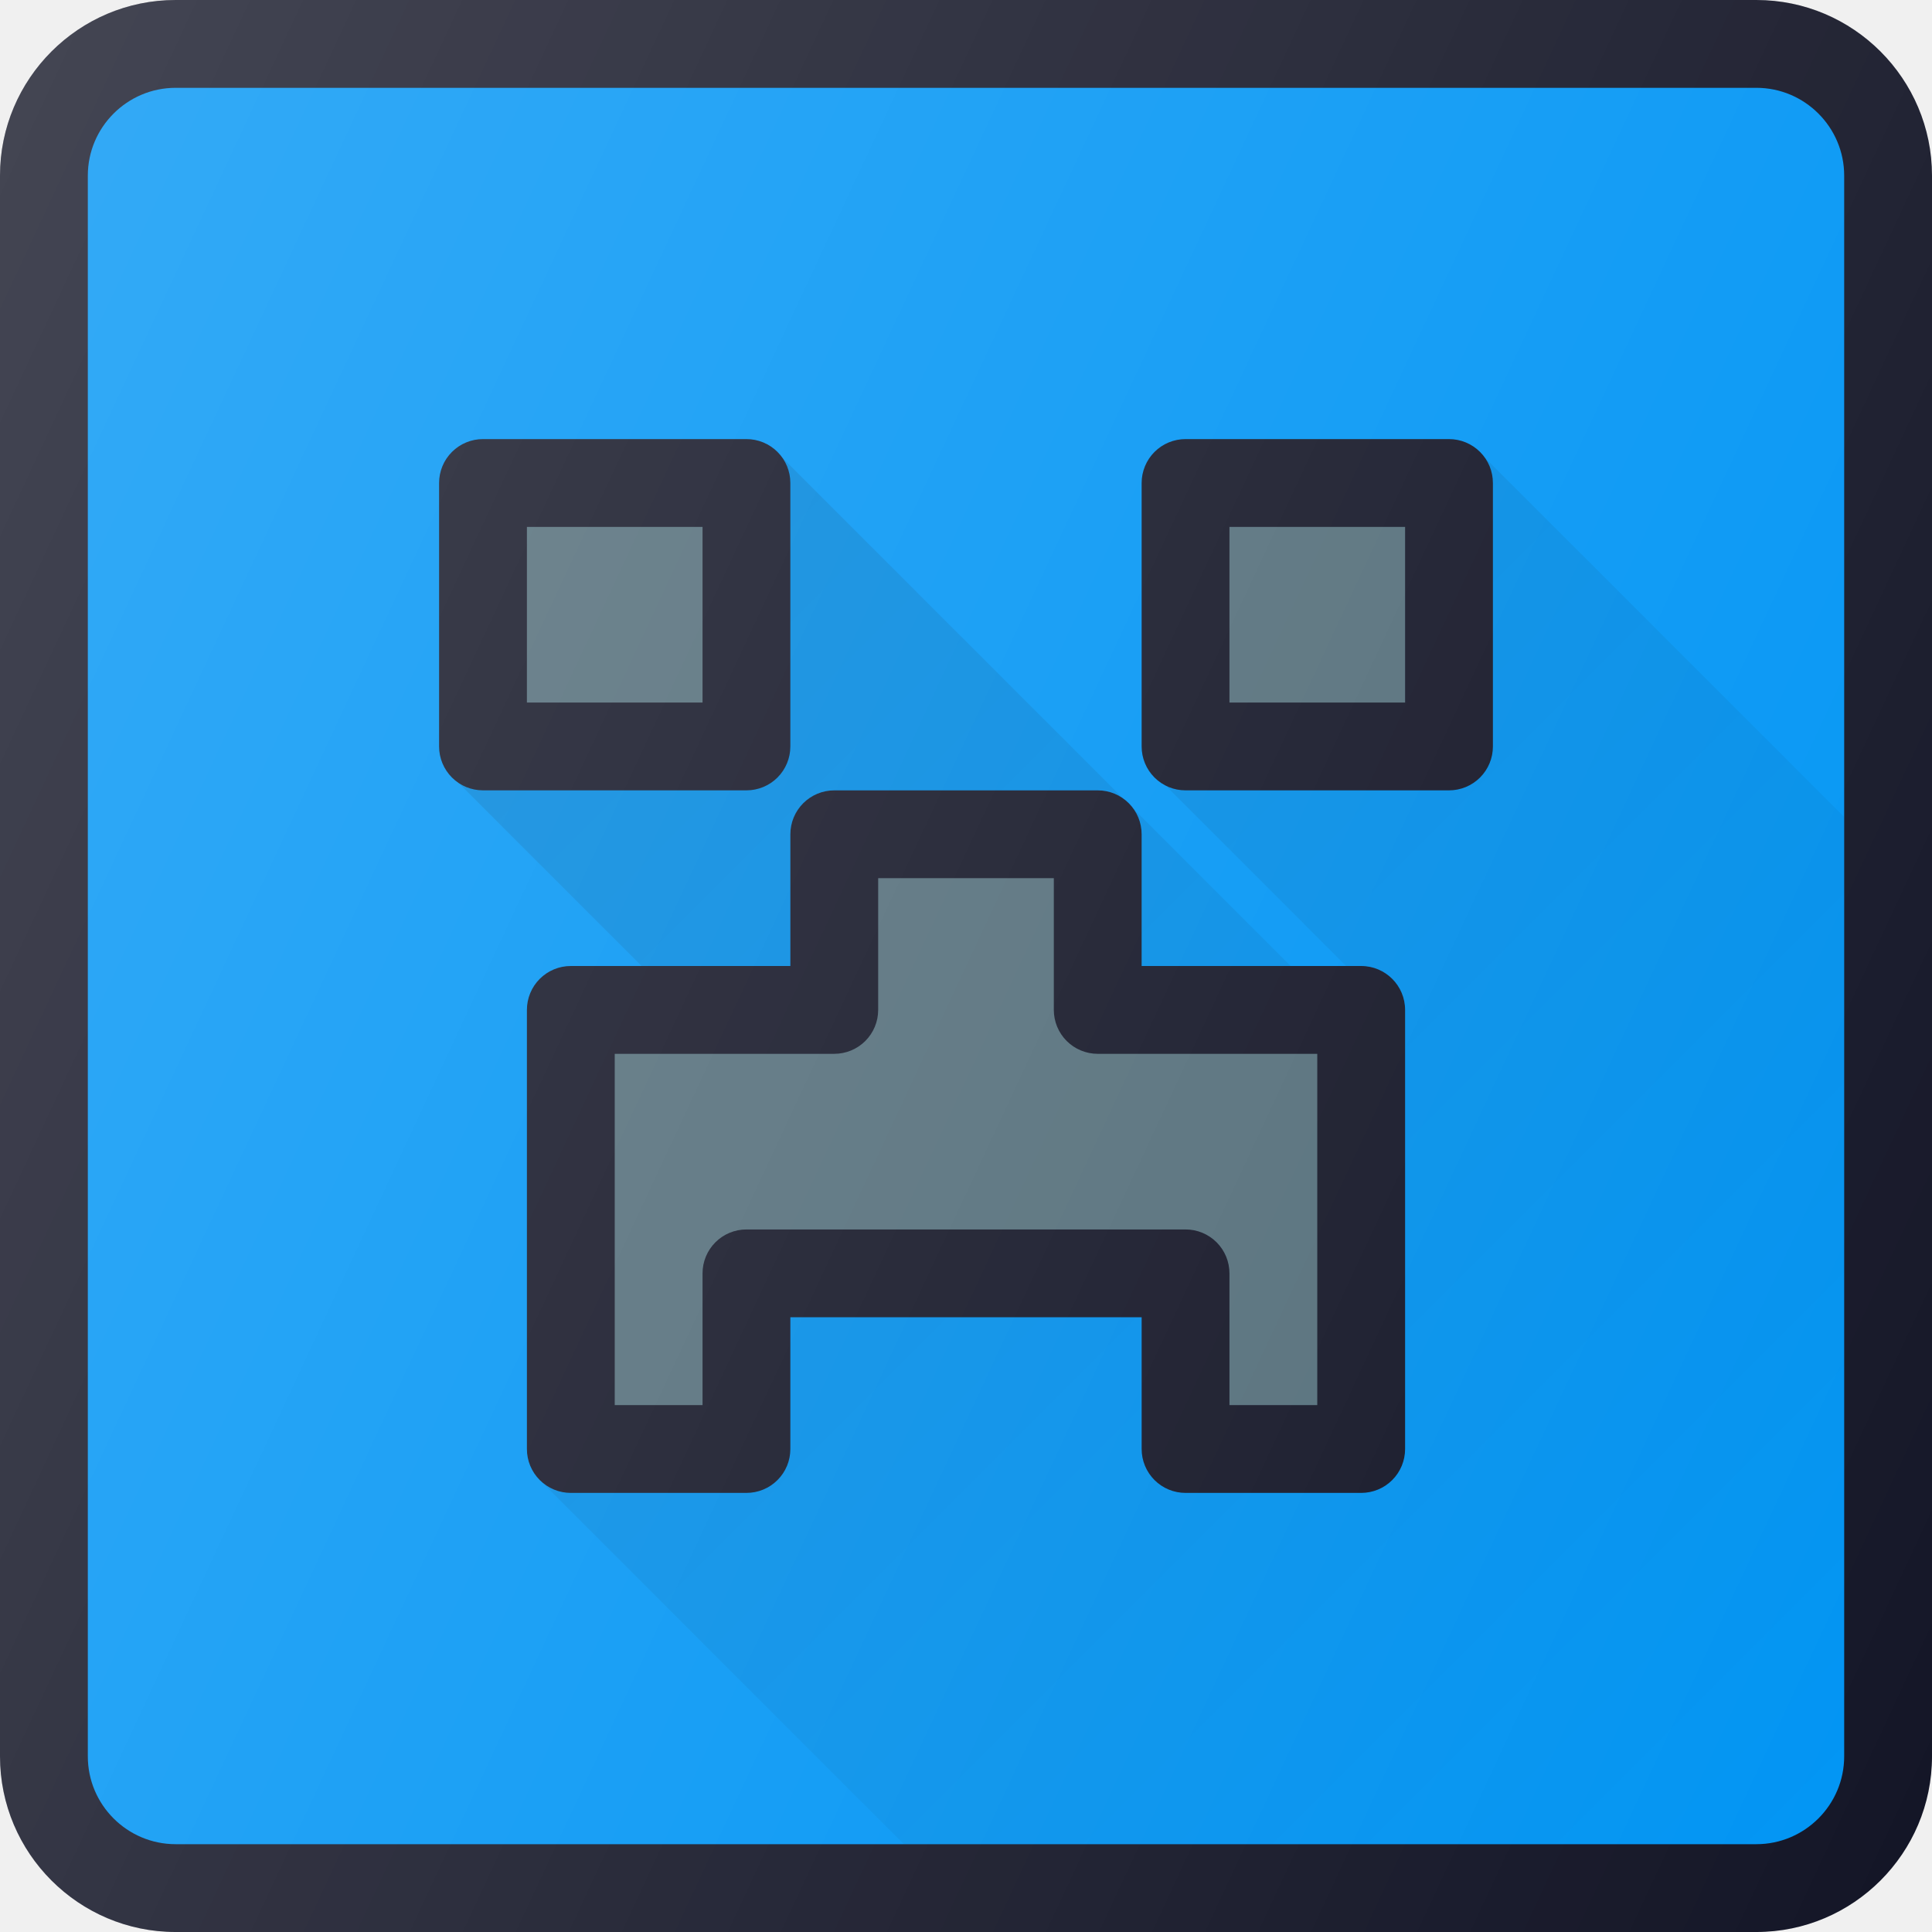
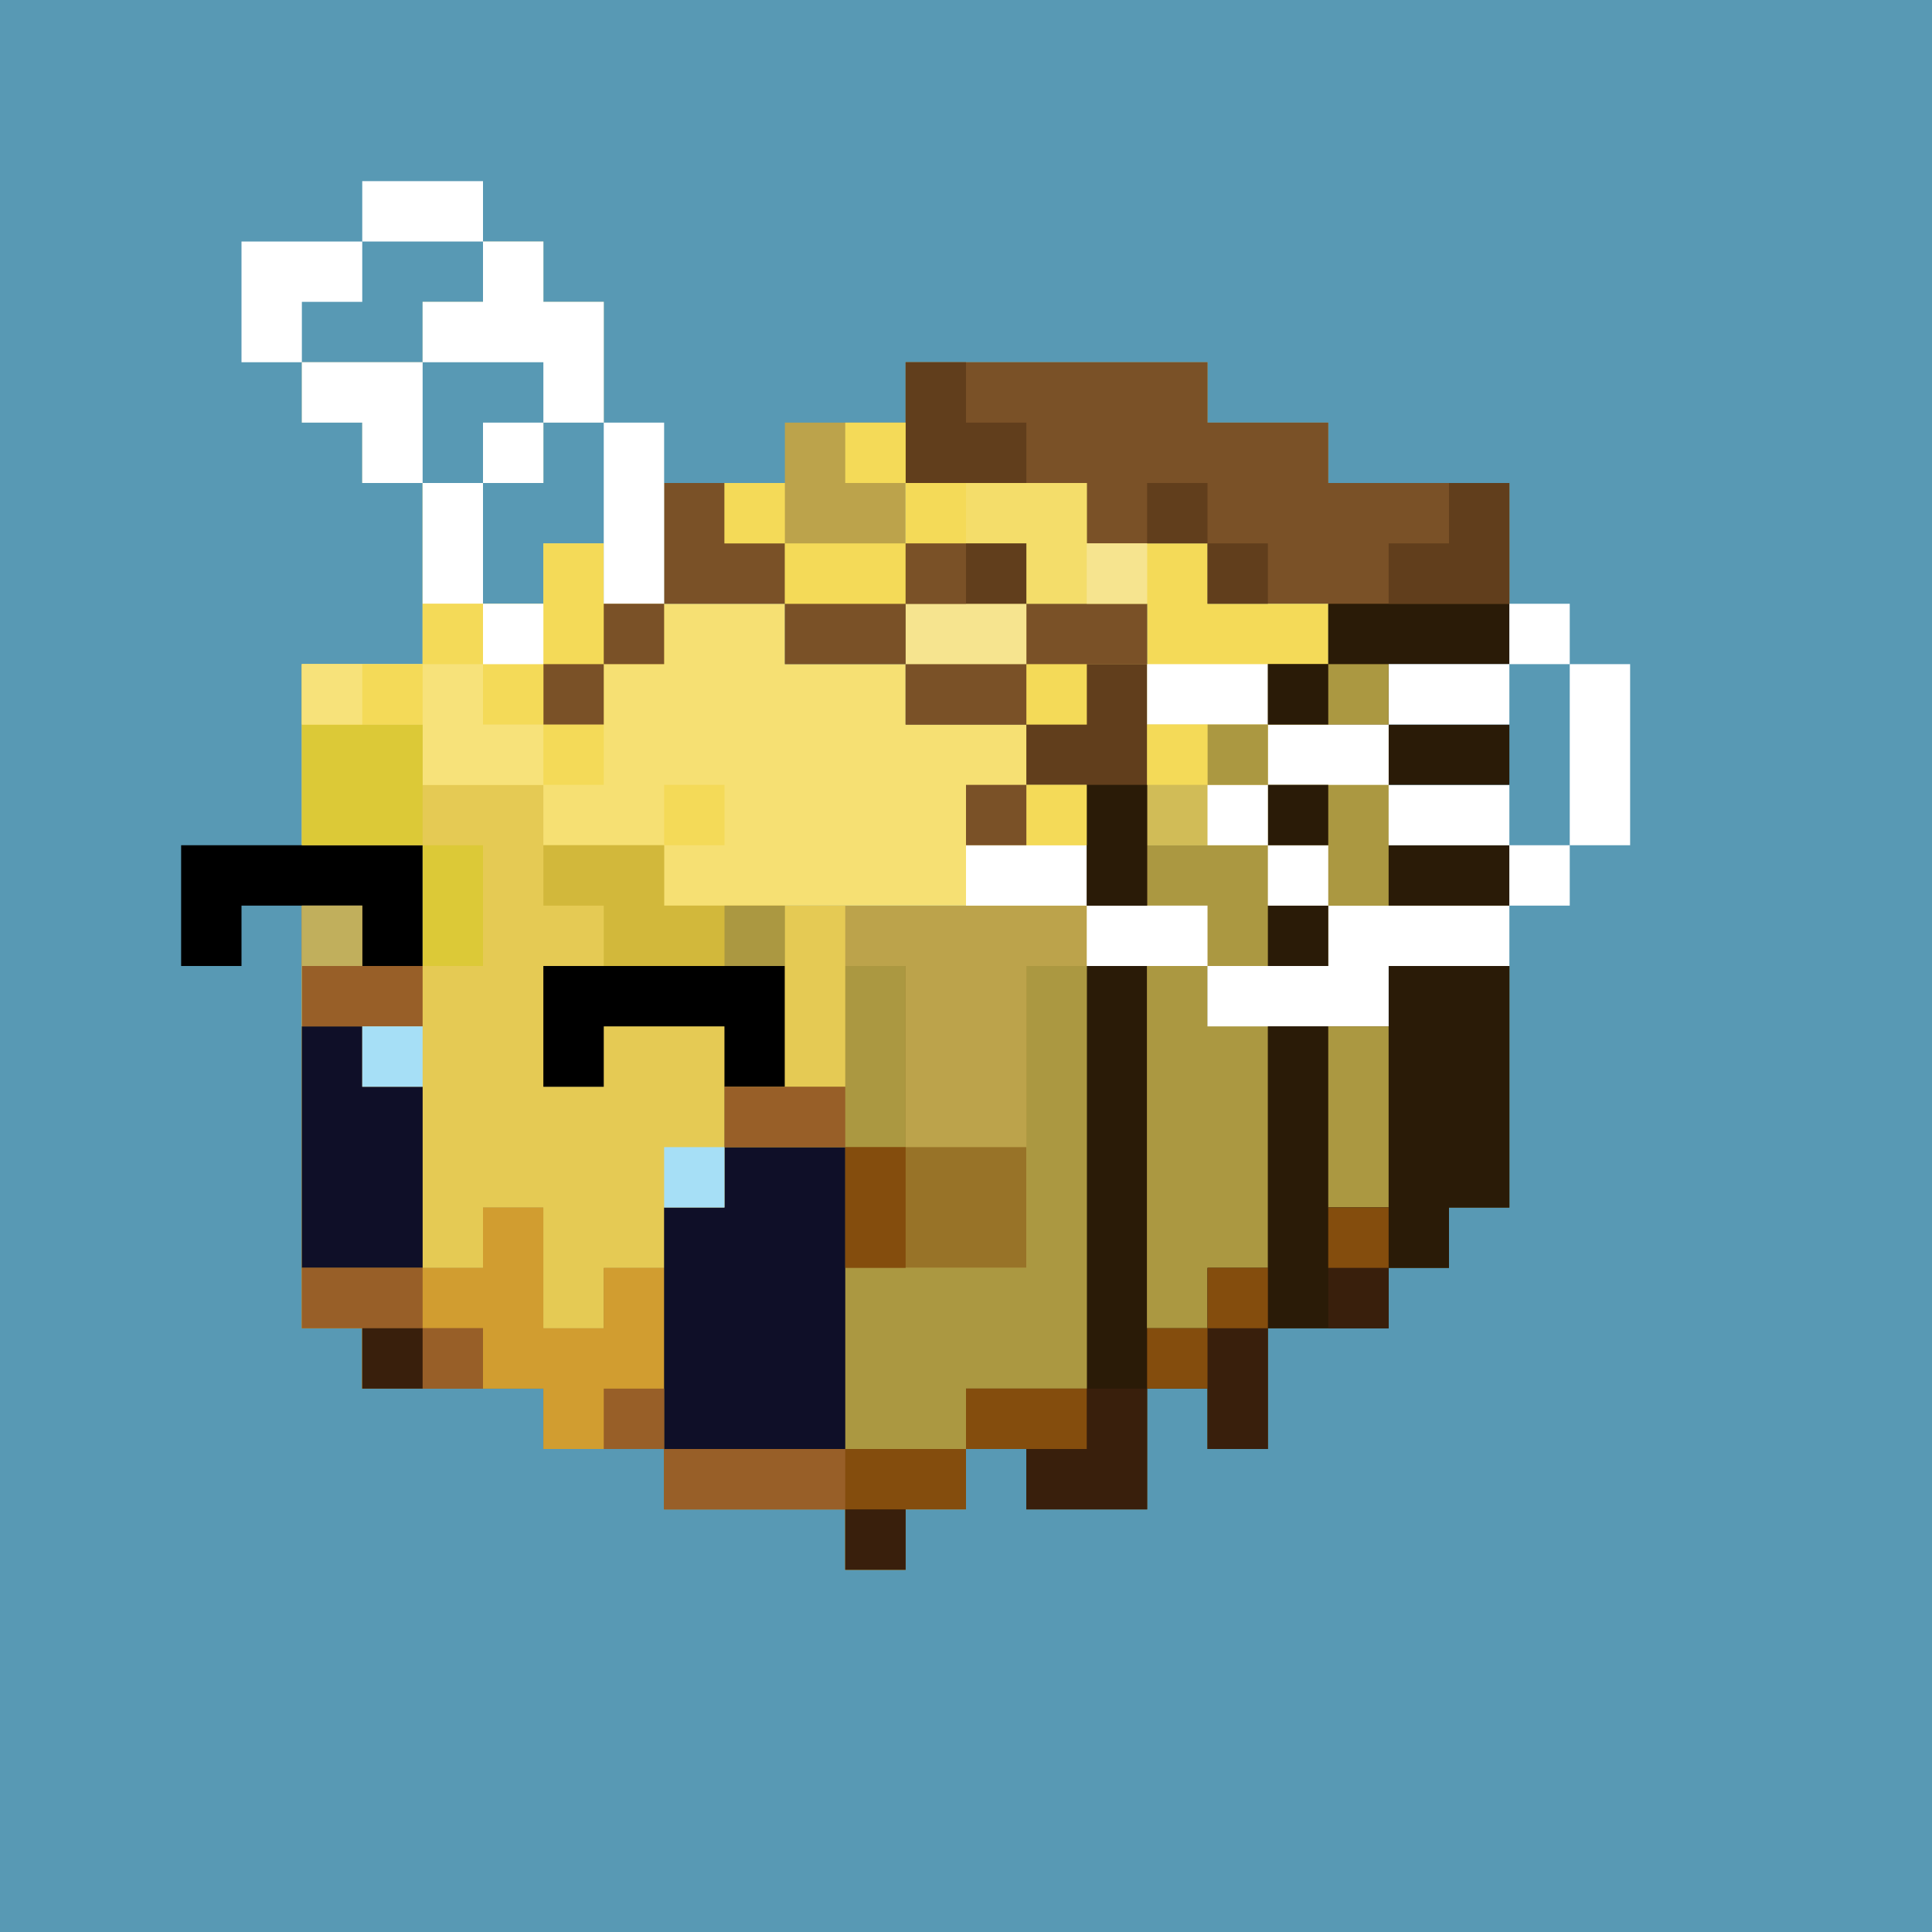
- <svg xmlns="http://www.w3.org/2000/svg" version="1.1" width="30" height="30" x="0" y="0" viewBox="0 0 469.333 469.333" style="enable-background:new 0 0 512 512" xml:space="preserve" class="">
-   <g>
-     <path d="M426.667 0h-384C19.135 0 0 19.135 0 42.667v384c0 23.531 19.135 42.667 42.667 42.667h384c23.531 0 42.667-19.135 42.667-42.667v-384C469.333 19.135 450.198 0 426.667 0z" style="" fill="#141627" data-original="#303c42" class="" />
-     <path d="M448 426.667c0 11.76-9.573 21.333-21.333 21.333h-384c-11.76 0-21.333-9.573-21.333-21.333v-384c0-11.76 9.573-21.333 21.333-21.333h384c11.76 0 21.333 9.573 21.333 21.333v384z" style="" fill="#0195f4" data-original="#388e3c" class="" />
-     <path d="M192 181.333v-64a10.66 10.66 0 0 0-10.667-10.667h-64a10.66 10.66 0 0 0-10.667 10.667v64A10.66 10.66 0 0 0 117.333 192h64A10.66 10.66 0 0 0 192 181.333z" style="" fill="#141627" data-original="#303c42" class="" />
-     <path d="M128 128h42.667v42.667H128z" style="" fill="#546e7a" data-original="#546e7a" />
-     <path d="M352 106.667h-64a10.66 10.66 0 0 0-10.667 10.667v64A10.66 10.66 0 0 0 288 192.001h64a10.66 10.66 0 0 0 10.667-10.667v-64A10.66 10.66 0 0 0 352 106.667z" style="" fill="#141627" data-original="#303c42" class="" />
-     <path d="M298.667 128h42.667v42.667h-42.667z" style="" fill="#546e7a" data-original="#546e7a" />
-     <path d="M330.667 234.667h-53.333v-32A10.66 10.66 0 0 0 266.667 192h-64A10.66 10.66 0 0 0 192 202.667v32h-53.333A10.66 10.66 0 0 0 128 245.334V352a10.66 10.66 0 0 0 10.667 10.667h42.667A10.66 10.66 0 0 0 192.001 352v-32h85.333v32a10.66 10.66 0 0 0 10.667 10.667h42.667A10.66 10.66 0 0 0 341.335 352V245.333a10.663 10.663 0 0 0-10.668-10.666z" style="" fill="#141627" data-original="#303c42" class="" />
-     <path d="M320 341.333h-21.333v-32A10.66 10.66 0 0 0 288 298.666H181.333a10.66 10.66 0 0 0-10.667 10.667v32h-21.333V256h53.333a10.66 10.66 0 0 0 10.667-10.667v-32H256v32A10.66 10.66 0 0 0 266.667 256H320v85.333z" style="" fill="#546e7a" data-original="#546e7a" />
-     <linearGradient id="a" x1="-59.825" x2="-46.082" y1="617.434" y2="603.692" gradientTransform="matrix(21.3333 0 0 -21.3333 1430.111 13315.223)" gradientUnits="userSpaceOnUse">
-       <stop offset="0" style="stop-color:#000000;stop-opacity:0.1" />
-       <stop offset="1" style="stop-color:#000000;stop-opacity:0" />
-     </linearGradient>
-     <path d="m109.18 187.98.014.014-.012-.017-.002.003zm204.345 46.687-38.837-38.837c1.586 1.862 2.646 4.197 2.646 6.837v32h36.191zm46.496-124.171c1.586 1.862 2.646 4.197 2.646 6.837v64A10.66 10.66 0 0 1 352 192h-64c-1.928 0-3.641-.65-5.201-1.543l44.21 44.21h3.658a10.66 10.66 0 0 1 10.667 10.667V352a10.66 10.66 0 0 1-10.667 10.667H288A10.66 10.66 0 0 1 277.333 352v-32H192v32a10.66 10.66 0 0 1-10.667 10.667h-42.667a10.634 10.634 0 0 1-7.544-3.122L219.579 448h207.087c11.76 0 21.333-9.573 21.333-21.333V198.475l-87.978-87.979zM192 234.667v-32A10.66 10.66 0 0 1 202.667 192h64c2.641 0 4.975 1.06 6.837 2.646l-84.15-84.15c1.586 1.862 2.646 4.197 2.646 6.837v64A10.66 10.66 0 0 1 181.333 192h-64c-2.564 0-4.823-1.022-6.661-2.527l45.194 45.194H192z" style="fill:url(#a);" fill="" />
-     <linearGradient id="b" x1="-68.689" x2="-43.384" y1="619.051" y2="607.251" gradientTransform="matrix(21.3333 0 0 -21.3333 1430.111 13315.223)" gradientUnits="userSpaceOnUse">
-       <stop offset="0" style="stop-color:#FFFFFF;stop-opacity:0.2" />
-       <stop offset="1" style="stop-color:#FFFFFF;stop-opacity:0" />
-     </linearGradient>
-     <path d="M426.667 0h-384C19.135 0 0 19.135 0 42.667v384c0 23.531 19.135 42.667 42.667 42.667h384c23.531 0 42.667-19.135 42.667-42.667v-384C469.333 19.135 450.198 0 426.667 0z" style="fill:url(#b);" fill="" />
-   </g>
+ <svg xmlns="http://www.w3.org/2000/svg" version="1.1" width="1024" height="1024">
+   <path d="M0 0 C337.92 0 675.84 0 1024 0 C1024 337.92 1024 675.84 1024 1024 C686.08 1024 348.16 1024 0 1024 C0 686.08 0 348.16 0 0 Z " fill="#5899B4" transform="translate(0,0)" />
+   <path d="M0 0 C52.8 0 105.6 0 160 0 C160 10.56 160 21.12 160 32 C181.12 32 202.24 32 224 32 C224 42.56 224 53.12 224 64 C255.68 64 287.36 64 320 64 C320 95.68 320 127.36 320 160 C298.88 160 277.76 160 256 160 C256 170.56 256 181.12 256 192 C234.88 192 213.76 192 192 192 C192 181.44 192 170.88 192 160 C202.56 160 213.12 160 224 160 C224 149.44 224 138.88 224 128 C202.88 128 181.76 128 160 128 C160 117.44 160 106.88 160 96 C138.88 96 117.76 96 96 96 C96 85.44 96 74.88 96 64 C64.32 64 32.64 64 0 64 C0 74.56 0 85.12 0 96 C21.12 96 42.24 96 64 96 C64 106.56 64 117.12 64 128 C85.12 128 106.24 128 128 128 C128 170.24 128 212.48 128 256 C149.12 256 170.24 256 192 256 C192 245.44 192 234.88 192 224 C213.12 224 234.24 224 256 224 C256 234.56 256 245.12 256 256 C277.12 256 298.24 256 320 256 C320 266.56 320 277.12 320 288 C288.32 288 256.64 288 224 288 C224 298.56 224 309.12 224 320 C202.88 320 181.76 320 160 320 C160 330.56 160 341.12 160 352 C191.68 352 223.36 352 256 352 C256 341.44 256 330.88 256 320 C277.12 320 298.24 320 320 320 C320 362.24 320 404.48 320 448 C309.44 448 298.88 448 288 448 C288 458.56 288 469.12 288 480 C277.44 480 266.88 480 256 480 C256 490.56 256 501.12 256 512 C234.88 512 213.76 512 192 512 C192 533.12 192 554.24 192 576 C181.44 576 170.88 576 160 576 C160 565.44 160 554.88 160 544 C149.44 544 138.88 544 128 544 C128 565.12 128 586.24 128 608 C106.88 608 85.76 608 64 608 C64 597.44 64 586.88 64 576 C53.44 576 42.88 576 32 576 C32 586.56 32 597.12 32 608 C21.44 608 10.88 608 0 608 C0 618.56 0 629.12 0 640 C-10.56 640 -21.12 640 -32 640 C-32 629.44 -32 618.88 -32 608 C-63.68 608 -95.36 608 -128 608 C-128 597.44 -128 586.88 -128 576 C-149.12 576 -170.24 576 -192 576 C-192 565.44 -192 554.88 -192 544 C-223.68 544 -255.36 544 -288 544 C-288 533.44 -288 522.88 -288 512 C-298.56 512 -309.12 512 -320 512 C-320 459.2 -320 406.4 -320 352 C-309.44 352 -298.88 352 -288 352 C-288 362.56 -288 373.12 -288 384 C-277.44 384 -266.88 384 -256 384 C-256 415.68 -256 447.36 -256 480 C-245.44 480 -234.88 480 -224 480 C-224 469.44 -224 458.88 -224 448 C-213.44 448 -202.88 448 -192 448 C-192 469.12 -192 490.24 -192 512 C-181.44 512 -170.88 512 -160 512 C-160 501.44 -160 490.88 -160 480 C-149.44 480 -138.88 480 -128 480 C-128 469.44 -128 458.88 -128 448 C-117.44 448 -106.88 448 -96 448 C-96 416.32 -96 384.64 -96 352 C-117.12 352 -138.24 352 -160 352 C-160 362.56 -160 373.12 -160 384 C-170.56 384 -181.12 384 -192 384 C-192 362.88 -192 341.76 -192 320 C-149.76 320 -107.52 320 -64 320 C-64 309.44 -64 298.88 -64 288 C-11.2 288 41.6 288 96 288 C96 266.88 96 245.76 96 224 C85.44 224 74.88 224 64 224 C64 213.44 64 202.88 64 192 C42.88 192 21.76 192 0 192 C0 181.44 0 170.88 0 160 C-21.12 160 -42.24 160 -64 160 C-64 149.44 -64 138.88 -64 128 C-85.12 128 -106.24 128 -128 128 C-128 106.88 -128 85.76 -128 64 C-106.88 64 -85.76 64 -64 64 C-64 53.44 -64 42.88 -64 32 C-42.88 32 -21.76 32 0 32 C0 21.44 0 10.88 0 0 Z " fill="#BCA34B" transform="translate(480,192)" />
+   <path d="M0 0 C10.56 0 21.12 0 32 0 C32 10.56 32 21.12 32 32 C42.56 32 53.12 32 64 32 C64 53.12 64 74.24 64 96 C53.44 96 42.88 96 32 96 C32 106.56 32 117.12 32 128 C21.44 128 10.88 128 0 128 C0 149.12 0 170.24 0 192 C10.56 192 21.12 192 32 192 C32 181.44 32 170.88 32 160 C42.56 160 53.12 160 64 160 C64 170.56 64 181.12 64 192 C95.68 192 127.36 192 160 192 C160 202.56 160 213.12 160 224 C181.12 224 202.24 224 224 224 C224 234.56 224 245.12 224 256 C245.12 256 266.24 256 288 256 C288 266.56 288 277.12 288 288 C298.56 288 309.12 288 320 288 C320 309.12 320 330.24 320 352 C267.2 352 214.4 352 160 352 C160 362.56 160 373.12 160 384 C117.76 384 75.52 384 32 384 C32 405.12 32 426.24 32 448 C42.56 448 53.12 448 64 448 C64 437.44 64 426.88 64 416 C85.12 416 106.24 416 128 416 C128 447.68 128 479.36 128 512 C117.44 512 106.88 512 96 512 C96 522.56 96 533.12 96 544 C85.44 544 74.88 544 64 544 C64 554.56 64 565.12 64 576 C53.44 576 42.88 576 32 576 C32 554.88 32 533.76 32 512 C21.44 512 10.88 512 0 512 C0 522.56 0 533.12 0 544 C-10.56 544 -21.12 544 -32 544 C-32 512.32 -32 480.64 -32 448 C-42.56 448 -53.12 448 -64 448 C-64 437.44 -64 426.88 -64 416 C-74.56 416 -85.12 416 -96 416 C-96 394.88 -96 373.76 -96 352 C-85.44 352 -74.88 352 -64 352 C-64 362.56 -64 373.12 -64 384 C-53.44 384 -42.88 384 -32 384 C-32 362.88 -32 341.76 -32 320 C-53.12 320 -74.24 320 -96 320 C-96 288.32 -96 256.64 -96 224 C-74.88 224 -53.76 224 -32 224 C-32 192.32 -32 160.64 -32 128 C-42.56 128 -53.12 128 -64 128 C-64 117.44 -64 106.88 -64 96 C-74.56 96 -85.12 96 -96 96 C-96 85.44 -96 74.88 -96 64 C-74.88 64 -53.76 64 -32 64 C-32 53.44 -32 42.88 -32 32 C-21.44 32 -10.88 32 0 32 C0 21.44 0 10.88 0 0 Z " fill="#F6E073" transform="translate(256,128)" />
+   <path d="M0 0 C42.24 0 84.48 0 128 0 C128 21.12 128 42.24 128 64 C138.56 64 149.12 64 160 64 C160 42.88 160 21.76 160 0 C170.56 0 181.12 0 192 0 C192 31.68 192 63.36 192 96 C213.12 96 234.24 96 256 96 C256 117.12 256 138.24 256 160 C224.32 160 192.64 160 160 160 C160 191.68 160 223.36 160 256 C107.2 256 54.4 256 0 256 C0 245.44 0 234.88 0 224 C-31.68 224 -63.36 224 -96 224 C-96 213.44 -96 202.88 -96 192 C-106.56 192 -117.12 192 -128 192 C-128 139.2 -128 86.4 -128 32 C-117.44 32 -106.88 32 -96 32 C-96 42.56 -96 53.12 -96 64 C-85.44 64 -74.88 64 -64 64 C-64 95.68 -64 127.36 -64 160 C-53.44 160 -42.88 160 -32 160 C-32 149.44 -32 138.88 -32 128 C-21.44 128 -10.88 128 0 128 C0 149.12 0 170.24 0 192 C10.56 192 21.12 192 32 192 C32 181.44 32 170.88 32 160 C42.56 160 53.12 160 64 160 C64 149.44 64 138.88 64 128 C74.56 128 85.12 128 96 128 C96 96.32 96 64.64 96 32 C74.88 32 53.76 32 32 32 C32 42.56 32 53.12 32 64 C21.44 64 10.88 64 0 64 C0 42.88 0 21.76 0 0 Z " fill="#987328" transform="translate(288,512)" />
+   <path d="M0 0 C21.12 0 42.24 0 64 0 C64 10.56 64 21.12 64 32 C85.12 32 106.24 32 128 32 C128 42.56 128 53.12 128 64 C149.12 64 170.24 64 192 64 C192 74.56 192 85.12 192 96 C213.12 96 234.24 96 256 96 C256 106.56 256 117.12 256 128 C213.76 128 171.52 128 128 128 C128 149.12 128 170.24 128 192 C138.56 192 149.12 192 160 192 C160 181.44 160 170.88 160 160 C181.12 160 202.24 160 224 160 C224 191.68 224 223.36 224 256 C213.44 256 202.88 256 192 256 C192 266.56 192 277.12 192 288 C181.44 288 170.88 288 160 288 C160 298.56 160 309.12 160 320 C149.44 320 138.88 320 128 320 C128 298.88 128 277.76 128 256 C117.44 256 106.88 256 96 256 C96 266.56 96 277.12 96 288 C85.44 288 74.88 288 64 288 C64 256.32 64 224.64 64 192 C53.44 192 42.88 192 32 192 C32 181.44 32 170.88 32 160 C21.44 160 10.88 160 0 160 C0 138.88 0 117.76 0 96 C10.56 96 21.12 96 32 96 C32 106.56 32 117.12 32 128 C42.56 128 53.12 128 64 128 C64 106.88 64 85.76 64 64 C42.88 64 21.76 64 0 64 C0 42.88 0 21.76 0 0 Z " fill="#E5CA54" transform="translate(160,384)" />
+   <path d="M0 0 C10.56 0 21.12 0 32 0 C32 63.36 32 126.72 32 192 C42.56 192 53.12 192 64 192 C64 181.44 64 170.88 64 160 C74.56 160 85.12 160 96 160 C96 117.76 96 75.52 96 32 C117.12 32 138.24 32 160 32 C160 21.44 160 10.88 160 0 C181.12 0 202.24 0 224 0 C224 42.24 224 84.48 224 128 C213.44 128 202.88 128 192 128 C192 138.56 192 149.12 192 160 C181.44 160 170.88 160 160 160 C160 170.56 160 181.12 160 192 C138.88 192 117.76 192 96 192 C96 213.12 96 234.24 96 256 C85.44 256 74.88 256 64 256 C64 245.44 64 234.88 64 224 C53.44 224 42.88 224 32 224 C32 245.12 32 266.24 32 288 C10.88 288 -10.24 288 -32 288 C-32 277.44 -32 266.88 -32 256 C-42.56 256 -53.12 256 -64 256 C-64 245.44 -64 234.88 -64 224 C-42.88 224 -21.76 224 0 224 C0 150.08 0 76.16 0 0 Z " fill="#2A1B07" transform="translate(576,512)" />
+   <path d="M0 0 C52.8 0 105.6 0 160 0 C160 10.56 160 21.12 160 32 C181.12 32 202.24 32 224 32 C224 42.56 224 53.12 224 64 C255.68 64 287.36 64 320 64 C320 95.68 320 127.36 320 160 C298.88 160 277.76 160 256 160 C256 170.56 256 181.12 256 192 C234.88 192 213.76 192 192 192 C192 181.44 192 170.88 192 160 C202.56 160 213.12 160 224 160 C224 149.44 224 138.88 224 128 C202.88 128 181.76 128 160 128 C160 117.44 160 106.88 160 96 C138.88 96 117.76 96 96 96 C96 85.44 96 74.88 96 64 C64.32 64 32.64 64 0 64 C0 42.88 0 21.76 0 0 Z " fill="#7A5127" transform="translate(480,192)" />
+   <path d="M0 0 C10.56 0 21.12 0 32 0 C32 73.92 32 147.84 32 224 C10.88 224 -10.24 224 -32 224 C-32 245.12 -32 266.24 -32 288 C-42.56 288 -53.12 288 -64 288 C-64 298.56 -64 309.12 -64 320 C-74.56 320 -85.12 320 -96 320 C-96 309.44 -96 298.88 -96 288 C-127.68 288 -159.36 288 -192 288 C-192 277.44 -192 266.88 -192 256 C-160.32 256 -128.64 256 -96 256 C-96 224.32 -96 192.64 -96 160 C-64.32 160 -32.64 160 0 160 C0 107.2 0 54.4 0 0 Z " fill="#AB9841" transform="translate(544,512)" />
+   <path d="M0 0 C10.56 0 21.12 0 32 0 C32 10.56 32 21.12 32 32 C42.56 32 53.12 32 64 32 C64 63.68 64 95.36 64 128 C74.56 128 85.12 128 96 128 C96 117.44 96 106.88 96 96 C106.56 96 117.12 96 128 96 C128 117.12 128 138.24 128 160 C138.56 160 149.12 160 160 160 C160 149.44 160 138.88 160 128 C170.56 128 181.12 128 192 128 C192 159.68 192 191.36 192 224 C170.88 224 149.76 224 128 224 C128 213.44 128 202.88 128 192 C96.32 192 64.64 192 32 192 C32 181.44 32 170.88 32 160 C21.44 160 10.88 160 0 160 C0 107.2 0 54.4 0 0 Z " fill="#D19D30" transform="translate(160,544)" />
+   <path d="M0 0 C31.68 0 63.36 0 96 0 C96 10.56 96 21.12 96 32 C117.12 32 138.24 32 160 32 C160 42.56 160 53.12 160 64 C181.12 64 202.24 64 224 64 C224 74.56 224 85.12 224 96 C213.44 96 202.88 96 192 96 C192 106.56 192 117.12 192 128 C213.12 128 234.24 128 256 128 C256 138.56 256 149.12 256 160 C234.88 160 213.76 160 192 160 C192 170.56 192 181.12 192 192 C170.88 192 149.76 192 128 192 C128 149.76 128 107.52 128 64 C106.88 64 85.76 64 64 64 C64 53.44 64 42.88 64 32 C42.88 32 21.76 32 0 32 C0 21.44 0 10.88 0 0 Z " fill="#F4DA58" transform="translate(480,256)" />
+   <path d="M0 0 C21.12 0 42.24 0 64 0 C64 52.8 64 105.6 64 160 C32.32 160 0.64 160 -32 160 C-32 117.76 -32 75.52 -32 32 C-21.44 32 -10.88 32 0 32 C0 21.44 0 10.88 0 0 Z " fill="#0F0F28" transform="translate(384,608)" />
+   <path d="M0 0 C21.12 0 42.24 0 64 0 C64 42.24 64 84.48 64 128 C53.44 128 42.88 128 32 128 C32 138.56 32 149.12 32 160 C21.44 160 10.88 160 0 160 C0 170.56 0 181.12 0 192 C-10.56 192 -21.12 192 -32 192 C-32 139.2 -32 86.4 -32 32 C-21.44 32 -10.88 32 0 32 C0 21.44 0 10.88 0 0 Z " fill="#2A1B07" transform="translate(736,512)" />
+   <path d="M0 0 C42.24 0 84.48 0 128 0 C128 31.68 128 63.36 128 96 C85.76 96 43.52 96 0 96 C0 64.32 0 32.64 0 0 Z " fill="#5899B4" transform="translate(736,352)" />
+   <path d="M0 0 C10.56 0 21.12 0 32 0 C32 10.56 32 21.12 32 32 C42.56 32 53.12 32 64 32 C64 53.12 64 74.24 64 96 C53.44 96 42.88 96 32 96 C32 106.56 32 117.12 32 128 C0.32 128 -31.36 128 -64 128 C-64 117.44 -64 106.88 -64 96 C-74.56 96 -85.12 96 -96 96 C-96 85.44 -96 74.88 -96 64 C-74.88 64 -53.76 64 -32 64 C-32 53.44 -32 42.88 -32 32 C-21.44 32 -10.88 32 0 32 C0 21.44 0 10.88 0 0 Z " fill="#5899B4" transform="translate(256,128)" />
+   <path d="M0 0 C10.56 0 21.12 0 32 0 C32 10.56 32 21.12 32 32 C42.56 32 53.12 32 64 32 C64 74.24 64 116.48 64 160 C53.44 160 42.88 160 32 160 C32 170.56 32 181.12 32 192 C21.44 192 10.88 192 0 192 C0 128.64 0 65.28 0 0 Z " fill="#AB9841" transform="translate(608,512)" />
+   <path d="M0 0 C21.12 0 42.24 0 64 0 C64 10.56 64 21.12 64 32 C85.12 32 106.24 32 128 32 C128 42.56 128 53.12 128 64 C96.32 64 64.64 64 32 64 C32 74.56 32 85.12 32 96 C10.88 96 -10.24 96 -32 96 C-32 85.44 -32 74.88 -32 64 C-42.56 64 -53.12 64 -64 64 C-64 53.44 -64 42.88 -64 32 C-42.88 32 -21.76 32 0 32 C0 21.44 0 10.88 0 0 Z " fill="#AB9841" transform="translate(672,416)" />
+   <path d="M0 0 C10.56 0 21.12 0 32 0 C32 21.12 32 42.24 32 64 C42.56 64 53.12 64 64 64 C64 95.68 64 127.36 64 160 C42.88 160 21.76 160 0 160 C0 149.44 0 138.88 0 128 C-21.12 128 -42.24 128 -64 128 C-64 117.44 -64 106.88 -64 96 C-42.88 96 -21.76 96 0 96 C0 64.32 0 32.64 0 0 Z " fill="#F7E27A" transform="translate(224,256)" />
+   <path d="M0 0 C10.56 0 21.12 0 32 0 C32 10.56 32 21.12 32 32 C42.56 32 53.12 32 64 32 C64 63.68 64 95.36 64 128 C42.88 128 21.76 128 0 128 C0 85.76 0 43.52 0 0 Z " fill="#0F0F28" transform="translate(160,544)" />
+   <path d="M0 0 C52.8 0 105.6 0 160 0 C160 10.56 160 21.12 160 32 C149.44 32 138.88 32 128 32 C128 42.56 128 53.12 128 64 C117.44 64 106.88 64 96 64 C96 53.44 96 42.88 96 32 C64.32 32 32.64 32 0 32 C0 21.44 0 10.88 0 0 Z " fill="#844D0D" transform="translate(352,768)" />
+   <path d="M0 0 C42.24 0 84.48 0 128 0 C128 21.12 128 42.24 128 64 C117.44 64 106.88 64 96 64 C96 53.44 96 42.88 96 32 C74.88 32 53.76 32 32 32 C32 42.56 32 53.12 32 64 C21.44 64 10.88 64 0 64 C0 42.88 0 21.76 0 0 Z " fill="#000000" transform="translate(288,512)" />
+   <path d="M0 0 C31.68 0 63.36 0 96 0 C96 10.56 96 21.12 96 32 C74.88 32 53.76 32 32 32 C32 42.56 32 53.12 32 64 C0.32 64 -31.36 64 -64 64 C-64 53.44 -64 42.88 -64 32 C-42.88 32 -21.76 32 0 32 C0 21.44 0 10.88 0 0 Z " fill="#FFFFFF" transform="translate(704,480)" />
+   <path d="M0 0 C42.24 0 84.48 0 128 0 C128 21.12 128 42.24 128 64 C117.44 64 106.88 64 96 64 C96 53.44 96 42.88 96 32 C74.88 32 53.76 32 32 32 C32 42.56 32 53.12 32 64 C21.44 64 10.88 64 0 64 C0 42.88 0 21.76 0 0 Z " fill="#000000" transform="translate(96,448)" />
+   <path d="M0 0 C42.24 0 84.48 0 128 0 C128 10.56 128 21.12 128 32 C106.88 32 85.76 32 64 32 C64 42.56 64 53.12 64 64 C42.88 64 21.76 64 0 64 C0 42.88 0 21.76 0 0 Z " fill="#D1BC57" transform="translate(608,384)" />
+   <path d="M0 0 C31.68 0 63.36 0 96 0 C96 21.12 96 42.24 96 64 C74.88 64 53.76 64 32 64 C32 53.44 32 42.88 32 32 C21.44 32 10.88 32 0 32 C0 21.44 0 10.88 0 0 Z " fill="#391F0C" transform="translate(512,736)" />
+   <path d="M0 0 C10.56 0 21.12 0 32 0 C32 52.8 32 105.6 32 160 C21.44 160 10.88 160 0 160 C0 107.2 0 54.4 0 0 Z " fill="#2A1B07" transform="translate(672,544)" />
+   <path d="M0 0 C10.56 0 21.12 0 32 0 C32 31.68 32 63.36 32 96 C0.32 96 -31.36 96 -64 96 C-64 85.44 -64 74.88 -64 64 C-42.88 64 -21.76 64 0 64 C0 42.88 0 21.76 0 0 Z " fill="#AB9841" transform="translate(448,512)" />
+   <path d="M0 0 C21.12 0 42.24 0 64 0 C64 10.56 64 21.12 64 32 C85.12 32 106.24 32 128 32 C128 42.56 128 53.12 128 64 C96.32 64 64.64 64 32 64 C32 53.44 32 42.88 32 32 C21.44 32 10.88 32 0 32 C0 21.44 0 10.88 0 0 Z " fill="#D2B83B" transform="translate(288,448)" />
+   <path d="M0 0 C21.12 0 42.24 0 64 0 C64 10.56 64 21.12 64 32 C85.12 32 106.24 32 128 32 C128 42.56 128 53.12 128 64 C96.32 64 64.64 64 32 64 C32 53.44 32 42.88 32 32 C21.44 32 10.88 32 0 32 C0 21.44 0 10.88 0 0 Z " fill="#AB9841" transform="translate(672,416)" />
+   <path d="M0 0 C10.56 0 21.12 0 32 0 C32 42.24 32 84.48 32 128 C21.44 128 10.88 128 0 128 C0 106.88 0 85.76 0 64 C-10.56 64 -21.12 64 -32 64 C-32 53.44 -32 42.88 -32 32 C-21.44 32 -10.88 32 0 32 C0 21.44 0 10.88 0 0 Z " fill="#613E1C" transform="translate(576,352)" />
+   <path d="M0 0 C31.68 0 63.36 0 96 0 C96 10.56 96 21.12 96 32 C74.88 32 53.76 32 32 32 C32 42.56 32 53.12 32 64 C10.88 64 -10.24 64 -32 64 C-32 53.44 -32 42.88 -32 32 C-21.44 32 -10.88 32 0 32 C0 21.44 0 10.88 0 0 Z " fill="#2A1B07" transform="translate(704,320)" />
+   <path d="M0 0 C21.12 0 42.24 0 64 0 C64 10.56 64 21.12 64 32 C53.44 32 42.88 32 32 32 C32 42.56 32 53.12 32 64 C0.32 64 -31.36 64 -64 64 C-64 53.44 -64 42.88 -64 32 C-42.88 32 -21.76 32 0 32 C0 21.44 0 10.88 0 0 Z " fill="#7A5127" transform="translate(544,320)" />
+   <path d="M0 0 C31.68 0 63.36 0 96 0 C96 10.56 96 21.12 96 32 C106.56 32 117.12 32 128 32 C128 42.56 128 53.12 128 64 C106.88 64 85.76 64 64 64 C64 53.44 64 42.88 64 32 C42.88 32 21.76 32 0 32 C0 21.44 0 10.88 0 0 Z " fill="#F4DD6A" transform="translate(480,256)" />
+   <path d="M0 0 C10.56 0 21.12 0 32 0 C32 10.56 32 21.12 32 32 C42.56 32 53.12 32 64 32 C64 53.12 64 74.24 64 96 C53.44 96 42.88 96 32 96 C32 85.44 32 74.88 32 64 C10.88 64 -10.24 64 -32 64 C-32 53.44 -32 42.88 -32 32 C-21.44 32 -10.88 32 0 32 C0 21.44 0 10.88 0 0 Z " fill="#FFFFFF" transform="translate(256,128)" />
+   <path d="M0 0 C10.56 0 21.12 0 32 0 C32 31.68 32 63.36 32 96 C21.44 96 10.88 96 0 96 C0 85.44 0 74.88 0 64 C-10.56 64 -21.12 64 -32 64 C-32 53.44 -32 42.88 -32 32 C-21.44 32 -10.88 32 0 32 C0 21.44 0 10.88 0 0 Z " fill="#391F0C" transform="translate(640,672)" />
+   <path d="M0 0 C21.12 0 42.24 0 64 0 C64 10.56 64 21.12 64 32 C74.56 32 85.12 32 96 32 C96 42.56 96 53.12 96 64 C74.88 64 53.76 64 32 64 C32 53.44 32 42.88 32 32 C21.44 32 10.88 32 0 32 C0 21.44 0 10.88 0 0 Z " fill="#985F28" transform="translate(160,672)" />
+   <path d="M0 0 C21.12 0 42.24 0 64 0 C64 21.12 64 42.24 64 64 C42.88 64 21.76 64 0 64 C0 42.88 0 21.76 0 0 Z " fill="#DCC937" transform="translate(160,384)" />
+   <path d="M0 0 C10.56 0 21.12 0 32 0 C32 10.56 32 21.12 32 32 C42.56 32 53.12 32 64 32 C64 42.56 64 53.12 64 64 C53.44 64 42.88 64 32 64 C32 74.56 32 85.12 32 96 C21.44 96 10.88 96 0 96 C0 64.32 0 32.64 0 0 Z " fill="#F4DA58" transform="translate(288,288)" />
+   <path d="M0 0 C31.68 0 63.36 0 96 0 C96 10.56 96 21.12 96 32 C64.32 32 32.64 32 0 32 C0 21.44 0 10.88 0 0 Z " fill="#985F28" transform="translate(352,768)" />
+   <path d="M0 0 C10.56 0 21.12 0 32 0 C32 31.68 32 63.36 32 96 C21.44 96 10.88 96 0 96 C0 64.32 0 32.64 0 0 Z " fill="#AB9841" transform="translate(704,544)" />
+   <path d="M0 0 C10.56 0 21.12 0 32 0 C32 10.56 32 21.12 32 32 C42.56 32 53.12 32 64 32 C64 42.56 64 53.12 64 64 C42.88 64 21.76 64 0 64 C0 42.88 0 21.76 0 0 Z " fill="#985F28" transform="translate(160,480)" />
+   <path d="M0 0 C10.56 0 21.12 0 32 0 C32 31.68 32 63.36 32 96 C21.44 96 10.88 96 0 96 C0 64.32 0 32.64 0 0 Z " fill="#E5CA54" transform="translate(416,480)" />
+   <path d="M0 0 C10.56 0 21.12 0 32 0 C32 31.68 32 63.36 32 96 C21.44 96 10.88 96 0 96 C0 64.32 0 32.64 0 0 Z " fill="#FFFFFF" transform="translate(832,352)" />
+   <path d="M0 0 C10.56 0 21.12 0 32 0 C32 21.12 32 42.24 32 64 C10.88 64 -10.24 64 -32 64 C-32 53.44 -32 42.88 -32 32 C-21.44 32 -10.88 32 0 32 C0 21.44 0 10.88 0 0 Z " fill="#613E1C" transform="translate(768,256)" />
+   <path d="M0 0 C10.56 0 21.12 0 32 0 C32 10.56 32 21.12 32 32 C42.56 32 53.12 32 64 32 C64 42.56 64 53.12 64 64 C42.88 64 21.76 64 0 64 C0 42.88 0 21.76 0 0 Z " fill="#7A5127" transform="translate(352,256)" />
+   <path d="M0 0 C10.56 0 21.12 0 32 0 C32 31.68 32 63.36 32 96 C21.44 96 10.88 96 0 96 C0 64.32 0 32.64 0 0 Z " fill="#FFFFFF" transform="translate(320,224)" />
+   <path d="M0 0 C10.56 0 21.12 0 32 0 C32 10.56 32 21.12 32 32 C42.56 32 53.12 32 64 32 C64 42.56 64 53.12 64 64 C42.88 64 21.76 64 0 64 C0 42.88 0 21.76 0 0 Z " fill="#613E1C" transform="translate(480,192)" />
+   <path d="M0 0 C21.12 0 42.24 0 64 0 C64 21.12 64 42.24 64 64 C53.44 64 42.88 64 32 64 C32 53.44 32 42.88 32 32 C21.44 32 10.88 32 0 32 C0 21.44 0 10.88 0 0 Z " fill="#FFFFFF" transform="translate(160,192)" />
+   <path d="M0 0 C21.12 0 42.24 0 64 0 C64 10.56 64 21.12 64 32 C53.44 32 42.88 32 32 32 C32 42.56 32 53.12 32 64 C21.44 64 10.88 64 0 64 C0 42.88 0 21.76 0 0 Z " fill="#FFFFFF" transform="translate(128,128)" />
+   <path d="M0 0 C21.12 0 42.24 0 64 0 C64 10.56 64 21.12 64 32 C42.88 32 21.76 32 0 32 C0 21.44 0 10.88 0 0 Z " fill="#844D0D" transform="translate(512,736)" />
+   <path d="M0 0 C10.56 0 21.12 0 32 0 C32 21.12 32 42.24 32 64 C21.44 64 10.88 64 0 64 C0 42.88 0 21.76 0 0 Z " fill="#391F0C" transform="translate(704,640)" />
+   <path d="M0 0 C10.56 0 21.12 0 32 0 C32 21.12 32 42.24 32 64 C21.44 64 10.88 64 0 64 C0 42.88 0 21.76 0 0 Z " fill="#844D0D" transform="translate(448,608)" />
+   <path d="M0 0 C21.12 0 42.24 0 64 0 C64 10.56 64 21.12 64 32 C42.88 32 21.76 32 0 32 C0 21.44 0 10.88 0 0 Z " fill="#985F28" transform="translate(384,576)" />
+   <path d="M0 0 C21.12 0 42.24 0 64 0 C64 10.56 64 21.12 64 32 C42.88 32 21.76 32 0 32 C0 21.44 0 10.88 0 0 Z " fill="#FFFFFF" transform="translate(576,480)" />
+   <path d="M0 0 C21.12 0 42.24 0 64 0 C64 10.56 64 21.12 64 32 C42.88 32 21.76 32 0 32 C0 21.44 0 10.88 0 0 Z " fill="#2A1B07" transform="translate(736,448)" />
+   <path d="M0 0 C21.12 0 42.24 0 64 0 C64 10.56 64 21.12 64 32 C42.88 32 21.76 32 0 32 C0 21.44 0 10.88 0 0 Z " fill="#FFFFFF" transform="translate(512,448)" />
+   <path d="M0 0 C10.56 0 21.12 0 32 0 C32 21.12 32 42.24 32 64 C21.44 64 10.88 64 0 64 C0 42.88 0 21.76 0 0 Z " fill="#DCC937" transform="translate(224,448)" />
+   <path d="M0 0 C21.12 0 42.24 0 64 0 C64 10.56 64 21.12 64 32 C42.88 32 21.76 32 0 32 C0 21.44 0 10.88 0 0 Z " fill="#FFFFFF" transform="translate(736,416)" />
+   <path d="M0 0 C10.56 0 21.12 0 32 0 C32 21.12 32 42.24 32 64 C21.44 64 10.88 64 0 64 C0 42.88 0 21.76 0 0 Z " fill="#2A1B07" transform="translate(576,416)" />
+   <path d="M0 0 C21.12 0 42.24 0 64 0 C64 10.56 64 21.12 64 32 C42.88 32 21.76 32 0 32 C0 21.44 0 10.88 0 0 Z " fill="#2A1B07" transform="translate(736,384)" />
+   <path d="M0 0 C21.12 0 42.24 0 64 0 C64 10.56 64 21.12 64 32 C42.88 32 21.76 32 0 32 C0 21.44 0 10.88 0 0 Z " fill="#FFFFFF" transform="translate(672,384)" />
+   <path d="M0 0 C21.12 0 42.24 0 64 0 C64 10.56 64 21.12 64 32 C42.88 32 21.76 32 0 32 C0 21.44 0 10.88 0 0 Z " fill="#FFFFFF" transform="translate(736,352)" />
+   <path d="M0 0 C21.12 0 42.24 0 64 0 C64 10.56 64 21.12 64 32 C42.88 32 21.76 32 0 32 C0 21.44 0 10.88 0 0 Z " fill="#AB9841" transform="translate(672,352)" />
+   <path d="M0 0 C21.12 0 42.24 0 64 0 C64 10.56 64 21.12 64 32 C42.88 32 21.76 32 0 32 C0 21.44 0 10.88 0 0 Z " fill="#FFFFFF" transform="translate(608,352)" />
+   <path d="M0 0 C21.12 0 42.24 0 64 0 C64 10.56 64 21.12 64 32 C42.88 32 21.76 32 0 32 C0 21.44 0 10.88 0 0 Z " fill="#7A5127" transform="translate(480,352)" />
+   <path d="M0 0 C21.12 0 42.24 0 64 0 C64 10.56 64 21.12 64 32 C42.88 32 21.76 32 0 32 C0 21.44 0 10.88 0 0 Z " fill="#F4DA58" transform="translate(160,352)" />
+   <path d="M0 0 C21.12 0 42.24 0 64 0 C64 10.56 64 21.12 64 32 C42.88 32 21.76 32 0 32 C0 21.44 0 10.88 0 0 Z " fill="#F6E48F" transform="translate(480,320)" />
+   <path d="M0 0 C21.12 0 42.24 0 64 0 C64 10.56 64 21.12 64 32 C42.88 32 21.76 32 0 32 C0 21.44 0 10.88 0 0 Z " fill="#7A5127" transform="translate(416,320)" />
+   <path d="M0 0 C21.12 0 42.24 0 64 0 C64 10.56 64 21.12 64 32 C42.88 32 21.76 32 0 32 C0 21.44 0 10.88 0 0 Z " fill="#613E1C" transform="translate(480,288)" />
+   <path d="M0 0 C21.12 0 42.24 0 64 0 C64 10.56 64 21.12 64 32 C42.88 32 21.76 32 0 32 C0 21.44 0 10.88 0 0 Z " fill="#F4DA58" transform="translate(416,288)" />
+   <path d="M0 0 C10.56 0 21.12 0 32 0 C32 21.12 32 42.24 32 64 C21.44 64 10.88 64 0 64 C0 42.88 0 21.76 0 0 Z " fill="#FFFFFF" transform="translate(224,256)" />
+   <path d="M0 0 C21.12 0 42.24 0 64 0 C64 10.56 64 21.12 64 32 C42.88 32 21.76 32 0 32 C0 21.44 0 10.88 0 0 Z " fill="#FFFFFF" transform="translate(192,96)" />
+   <path d="M0 0 C10.56 0 21.12 0 32 0 C32 10.56 32 21.12 32 32 C21.44 32 10.88 32 0 32 C0 21.44 0 10.88 0 0 Z " fill="#391F0C" transform="translate(448,800)" />
+   <path d="M0 0 C10.56 0 21.12 0 32 0 C32 10.56 32 21.12 32 32 C21.44 32 10.88 32 0 32 C0 21.44 0 10.88 0 0 Z " fill="#985F28" transform="translate(320,736)" />
+   <path d="M0 0 C10.56 0 21.12 0 32 0 C32 10.56 32 21.12 32 32 C21.44 32 10.88 32 0 32 C0 21.44 0 10.88 0 0 Z " fill="#844D0D" transform="translate(608,704)" />
+   <path d="M0 0 C10.56 0 21.12 0 32 0 C32 10.56 32 21.12 32 32 C21.44 32 10.88 32 0 32 C0 21.44 0 10.88 0 0 Z " fill="#985F28" transform="translate(224,704)" />
+   <path d="M0 0 C10.56 0 21.12 0 32 0 C32 10.56 32 21.12 32 32 C21.44 32 10.88 32 0 32 C0 21.44 0 10.88 0 0 Z " fill="#391F0C" transform="translate(192,704)" />
+   <path d="M0 0 C10.56 0 21.12 0 32 0 C32 10.56 32 21.12 32 32 C21.44 32 10.88 32 0 32 C0 21.44 0 10.88 0 0 Z " fill="#844D0D" transform="translate(640,672)" />
+   <path d="M0 0 C10.56 0 21.12 0 32 0 C32 10.56 32 21.12 32 32 C21.44 32 10.88 32 0 32 C0 21.44 0 10.88 0 0 Z " fill="#844D0D" transform="translate(704,640)" />
+   <path d="M0 0 C10.56 0 21.12 0 32 0 C32 10.56 32 21.12 32 32 C21.44 32 10.88 32 0 32 C0 21.44 0 10.88 0 0 Z " fill="#A6DFF6" transform="translate(352,608)" />
+   <path d="M0 0 C10.56 0 21.12 0 32 0 C32 10.56 32 21.12 32 32 C21.44 32 10.88 32 0 32 C0 21.44 0 10.88 0 0 Z " fill="#A6DFF6" transform="translate(192,544)" />
+   <path d="M0 0 C10.56 0 21.12 0 32 0 C32 10.56 32 21.12 32 32 C21.44 32 10.88 32 0 32 C0 21.44 0 10.88 0 0 Z " fill="#2A1B07" transform="translate(672,480)" />
+   <path d="M0 0 C10.56 0 21.12 0 32 0 C32 10.56 32 21.12 32 32 C21.44 32 10.88 32 0 32 C0 21.44 0 10.88 0 0 Z " fill="#AB9841" transform="translate(384,480)" />
+   <path d="M0 0 C10.56 0 21.12 0 32 0 C32 10.56 32 21.12 32 32 C21.44 32 10.88 32 0 32 C0 21.44 0 10.88 0 0 Z " fill="#C1AF5C" transform="translate(160,480)" />
+   <path d="M0 0 C10.56 0 21.12 0 32 0 C32 10.56 32 21.12 32 32 C21.44 32 10.88 32 0 32 C0 21.44 0 10.88 0 0 Z " fill="#FFFFFF" transform="translate(800,448)" />
+   <path d="M0 0 C10.56 0 21.12 0 32 0 C32 10.56 32 21.12 32 32 C21.44 32 10.88 32 0 32 C0 21.44 0 10.88 0 0 Z " fill="#FFFFFF" transform="translate(672,448)" />
+   <path d="M0 0 C10.56 0 21.12 0 32 0 C32 10.56 32 21.12 32 32 C21.44 32 10.88 32 0 32 C0 21.44 0 10.88 0 0 Z " fill="#2A1B07" transform="translate(672,416)" />
+   <path d="M0 0 C10.56 0 21.12 0 32 0 C32 10.56 32 21.12 32 32 C21.44 32 10.88 32 0 32 C0 21.44 0 10.88 0 0 Z " fill="#FFFFFF" transform="translate(640,416)" />
+   <path d="M0 0 C10.56 0 21.12 0 32 0 C32 10.56 32 21.12 32 32 C21.44 32 10.88 32 0 32 C0 21.44 0 10.88 0 0 Z " fill="#F4DA58" transform="translate(544,416)" />
+   <path d="M0 0 C10.56 0 21.12 0 32 0 C32 10.56 32 21.12 32 32 C21.44 32 10.88 32 0 32 C0 21.44 0 10.88 0 0 Z " fill="#7A5127" transform="translate(512,416)" />
+   <path d="M0 0 C10.56 0 21.12 0 32 0 C32 10.56 32 21.12 32 32 C21.44 32 10.88 32 0 32 C0 21.44 0 10.88 0 0 Z " fill="#F4DA58" transform="translate(352,416)" />
+   <path d="M0 0 C10.56 0 21.12 0 32 0 C32 10.56 32 21.12 32 32 C21.44 32 10.88 32 0 32 C0 21.44 0 10.88 0 0 Z " fill="#AB9841" transform="translate(640,384)" />
+   <path d="M0 0 C10.56 0 21.12 0 32 0 C32 10.56 32 21.12 32 32 C21.44 32 10.88 32 0 32 C0 21.44 0 10.88 0 0 Z " fill="#F4DA58" transform="translate(608,384)" />
+   <path d="M0 0 C10.56 0 21.12 0 32 0 C32 10.56 32 21.12 32 32 C21.44 32 10.88 32 0 32 C0 21.44 0 10.88 0 0 Z " fill="#F4DA58" transform="translate(288,384)" />
+   <path d="M0 0 C10.56 0 21.12 0 32 0 C32 10.56 32 21.12 32 32 C21.44 32 10.88 32 0 32 C0 21.44 0 10.88 0 0 Z " fill="#2A1B07" transform="translate(672,352)" />
+   <path d="M0 0 C10.56 0 21.12 0 32 0 C32 10.56 32 21.12 32 32 C21.44 32 10.88 32 0 32 C0 21.44 0 10.88 0 0 Z " fill="#F4DA58" transform="translate(544,352)" />
+   <path d="M0 0 C10.56 0 21.12 0 32 0 C32 10.56 32 21.12 32 32 C21.44 32 10.88 32 0 32 C0 21.44 0 10.88 0 0 Z " fill="#7A5127" transform="translate(288,352)" />
+   <path d="M0 0 C10.56 0 21.12 0 32 0 C32 10.56 32 21.12 32 32 C21.44 32 10.88 32 0 32 C0 21.44 0 10.88 0 0 Z " fill="#F4DA58" transform="translate(256,352)" />
+   <path d="M0 0 C10.56 0 21.12 0 32 0 C32 10.56 32 21.12 32 32 C21.44 32 10.88 32 0 32 C0 21.44 0 10.88 0 0 Z " fill="#F7E27A" transform="translate(160,352)" />
+   <path d="M0 0 C10.56 0 21.12 0 32 0 C32 10.56 32 21.12 32 32 C21.44 32 10.88 32 0 32 C0 21.44 0 10.88 0 0 Z " fill="#FFFFFF" transform="translate(800,320)" />
+   <path d="M0 0 C10.56 0 21.12 0 32 0 C32 10.56 32 21.12 32 32 C21.44 32 10.88 32 0 32 C0 21.44 0 10.88 0 0 Z " fill="#7A5127" transform="translate(320,320)" />
+   <path d="M0 0 C10.56 0 21.12 0 32 0 C32 10.56 32 21.12 32 32 C21.44 32 10.88 32 0 32 C0 21.44 0 10.88 0 0 Z " fill="#FFFFFF" transform="translate(256,320)" />
+   <path d="M0 0 C10.56 0 21.12 0 32 0 C32 10.56 32 21.12 32 32 C21.44 32 10.88 32 0 32 C0 21.44 0 10.88 0 0 Z " fill="#F4DA58" transform="translate(224,320)" />
+   <path d="M0 0 C10.56 0 21.12 0 32 0 C32 10.56 32 21.12 32 32 C21.44 32 10.88 32 0 32 C0 21.44 0 10.88 0 0 Z " fill="#613E1C" transform="translate(640,288)" />
+   <path d="M0 0 C10.56 0 21.12 0 32 0 C32 10.56 32 21.12 32 32 C21.44 32 10.88 32 0 32 C0 21.44 0 10.88 0 0 Z " fill="#F6E48F" transform="translate(576,288)" />
+   <path d="M0 0 C10.56 0 21.12 0 32 0 C32 10.56 32 21.12 32 32 C21.44 32 10.88 32 0 32 C0 21.44 0 10.88 0 0 Z " fill="#7A5127" transform="translate(480,288)" />
+   <path d="M0 0 C10.56 0 21.12 0 32 0 C32 10.56 32 21.12 32 32 C21.44 32 10.88 32 0 32 C0 21.44 0 10.88 0 0 Z " fill="#613E1C" transform="translate(608,256)" />
+   <path d="M0 0 C10.56 0 21.12 0 32 0 C32 10.56 32 21.12 32 32 C21.44 32 10.88 32 0 32 C0 21.44 0 10.88 0 0 Z " fill="#F4DA58" transform="translate(480,256)" />
+   <path d="M0 0 C10.56 0 21.12 0 32 0 C32 10.56 32 21.12 32 32 C21.44 32 10.88 32 0 32 C0 21.44 0 10.88 0 0 Z " fill="#F4DA58" transform="translate(384,256)" />
+   <path d="M0 0 C10.56 0 21.12 0 32 0 C32 10.56 32 21.12 32 32 C21.44 32 10.88 32 0 32 C0 21.44 0 10.88 0 0 Z " fill="#F4DA58" transform="translate(448,224)" />
+   <path d="M0 0 C10.56 0 21.12 0 32 0 C32 10.56 32 21.12 32 32 C21.44 32 10.88 32 0 32 C0 21.44 0 10.88 0 0 Z " fill="#FFFFFF" transform="translate(256,224)" />
</svg>
